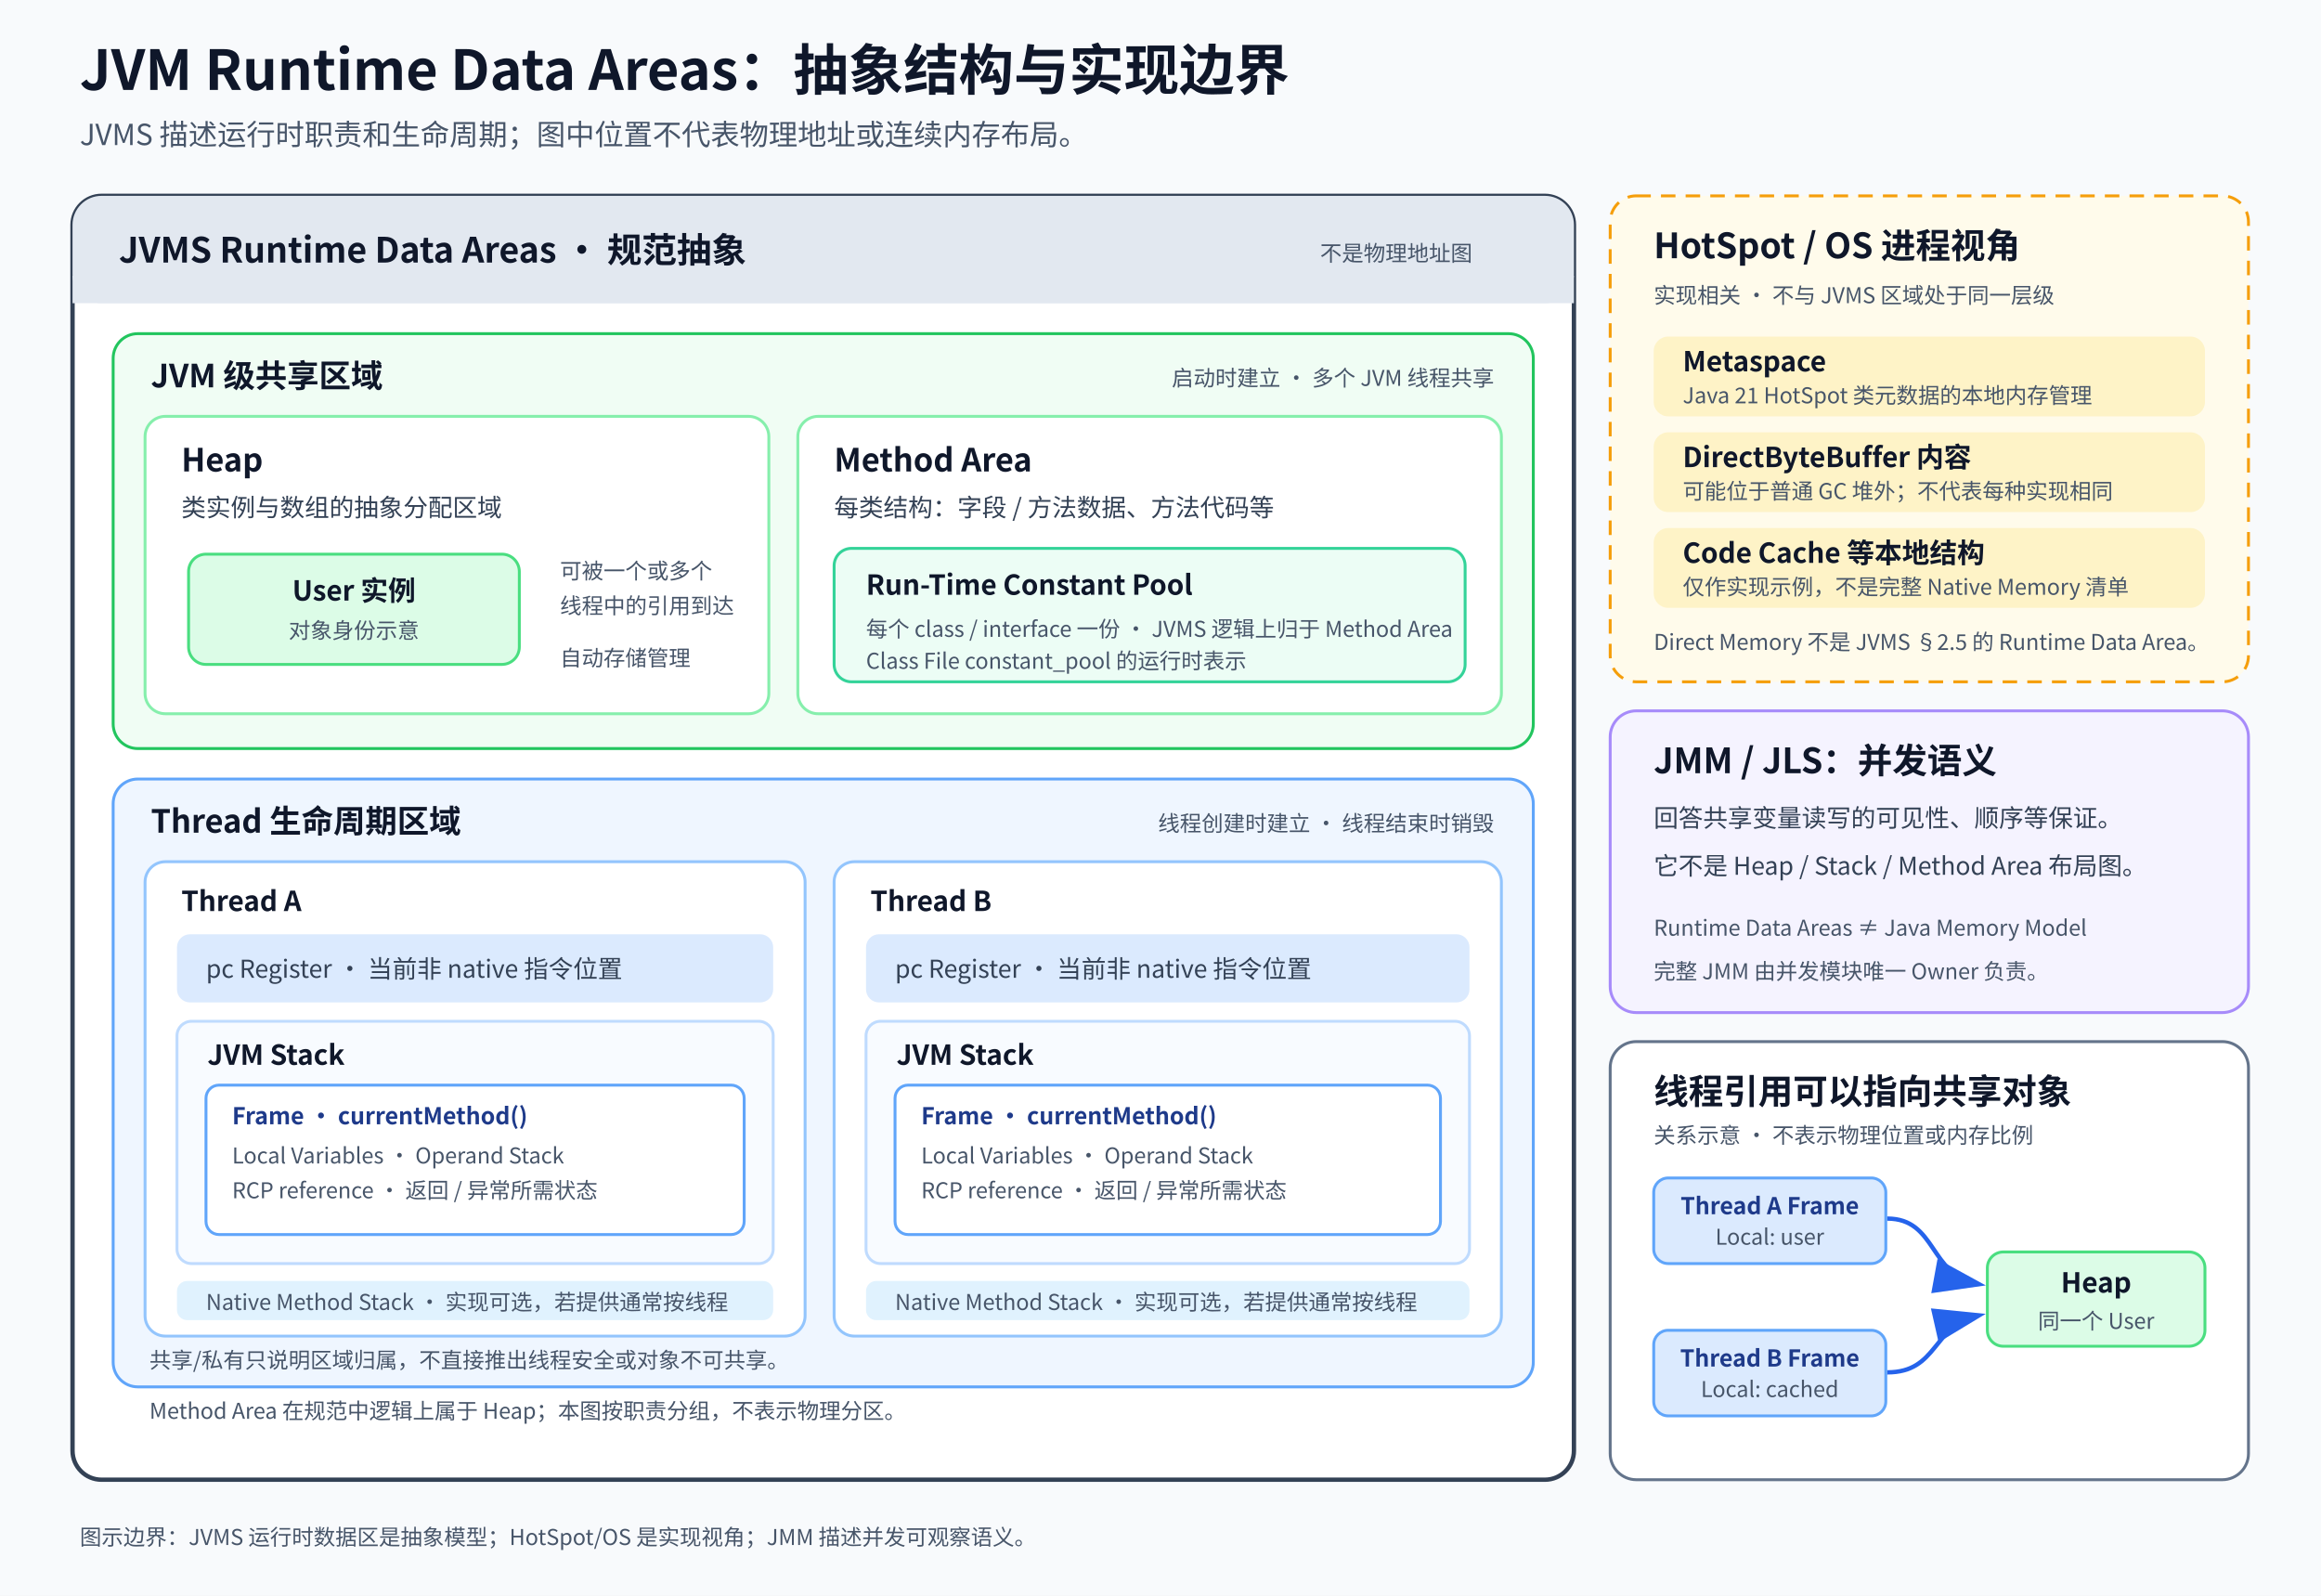
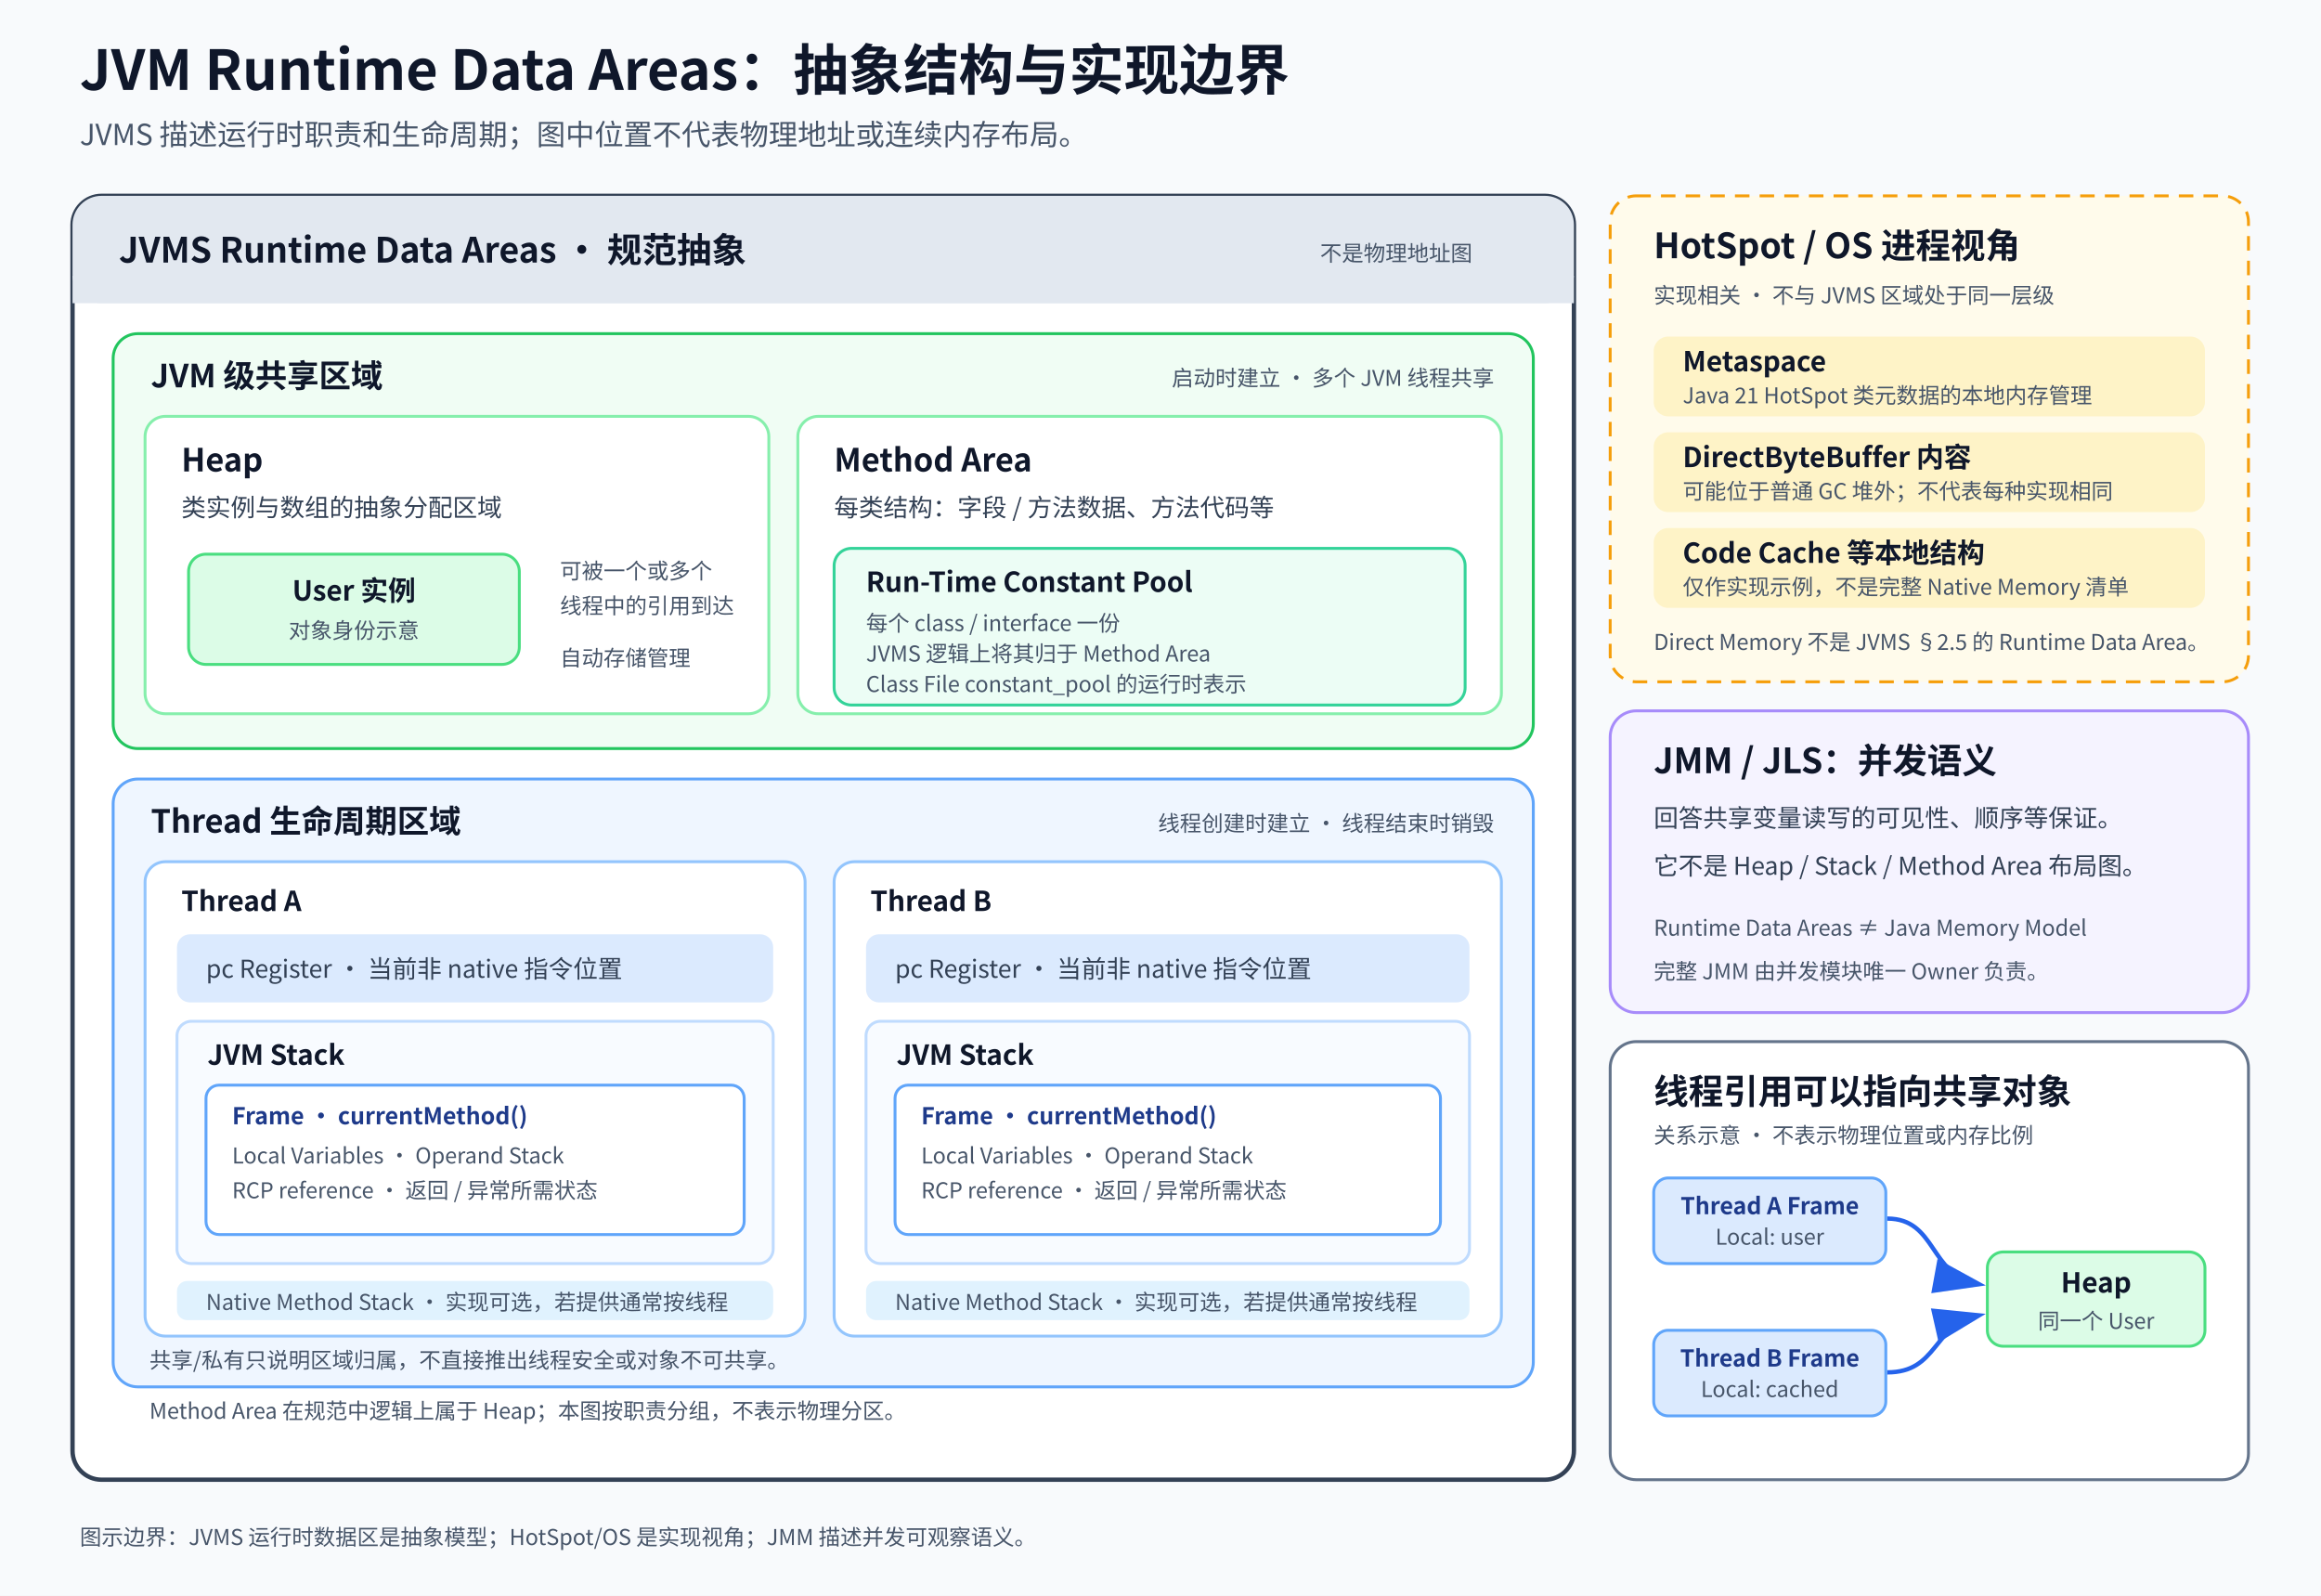
<svg xmlns="http://www.w3.org/2000/svg" width="1600" height="1100" viewBox="0 0 1600 1100" role="img" aria-labelledby="title desc">
  <defs>
    <marker id="arrow-blue" markerWidth="12" markerHeight="12" refX="10" refY="4" orient="auto" markerUnits="strokeWidth">
      <path d="M0,0 L12,4 L0,8 Z" fill="#2563eb" />
    </marker>
    <style>
      .title { font:700 38px 'Microsoft YaHei','Noto Sans CJK SC',sans-serif; fill:#0f172a; }
      .subtitle { font:400 20px 'Microsoft YaHei','Noto Sans CJK SC',sans-serif; fill:#475569; }
      .panel-title { font:700 24px 'Microsoft YaHei','Noto Sans CJK SC',sans-serif; fill:#0f172a; }
      .section { font:700 22px 'Microsoft YaHei','Noto Sans CJK SC',sans-serif; fill:#0f172a; }
      .label { font:700 19px 'Microsoft YaHei','Noto Sans CJK SC',sans-serif; fill:#0f172a; }
      .body { font:400 17px 'Microsoft YaHei','Noto Sans CJK SC',sans-serif; fill:#334155; }
      .small { font:400 15px 'Microsoft YaHei','Noto Sans CJK SC',sans-serif; fill:#475569; }
      .frame-label { font:700 16px 'Microsoft YaHei','Noto Sans CJK SC',sans-serif; fill:#1e3a8a; }
    </style>
  </defs>
  <rect width="1600" height="1100" fill="#f8fafc" />
  <text x="55" y="62" class="title">JVM Runtime Data Areas：抽象结构与实现边界</text>
  <text x="55" y="100" class="subtitle">JVMS 描述运行时职责和生命周期；图中位置不代表物理地址或连续内存布局。</text>
  <rect x="50" y="135" width="1035" height="885" rx="20" fill="#ffffff" stroke="#334155" stroke-width="3" />
  <rect x="50" y="135" width="1035" height="74" rx="20" fill="#e2e8f0" />
  <path d="M50 190 L50 209 L1085 209 L1085 190" fill="#e2e8f0" />
  <text x="82" y="181" class="panel-title">JVMS Runtime Data Areas · 规范抽象</text>
  <text x="1015" y="180" text-anchor="end" class="small">不是物理地址图</text>
  <rect x="78" y="230" width="979" height="286" rx="17" fill="#f0fdf4" stroke="#22c55e" stroke-width="2" />
  <text x="104" y="267" class="section">JVM 级共享区域</text>
  <text x="1030" y="266" text-anchor="end" class="small">启动时建立 · 多个 JVM 线程共享</text>
  <rect x="100" y="287" width="430" height="205" rx="14" fill="#ffffff" stroke="#86efac" stroke-width="2" />
  <text x="125" y="325" class="section">Heap</text>
  <text x="125" y="356" class="body">类实例与数组的抽象分配区域</text>
  <rect x="130" y="382" width="228" height="76" rx="12" fill="#dcfce7" stroke="#4ade80" stroke-width="2" />
  <text x="244" y="414" text-anchor="middle" class="label">User 实例</text>
  <text x="244" y="440" text-anchor="middle" class="small">对象身份示意</text>
  <text x="386" y="399" class="small">可被一个或多个</text>
  <text x="386" y="423" class="small">线程中的引用到达</text>
  <text x="386" y="459" class="small">自动存储管理</text>
  <rect x="550" y="287" width="485" height="205" rx="14" fill="#ffffff" stroke="#86efac" stroke-width="2" />
  <text x="575" y="325" class="section">Method Area</text>
  <text x="575" y="356" class="body">每类结构：字段 / 方法数据、方法代码等</text>
-   <rect x="575" y="378" width="435" height="92" rx="12" fill="#ecfdf5" stroke="#34d399" stroke-width="2" />
-   <text x="597" y="410" class="label">Run-Time Constant Pool</text>
-   <text x="597" y="439" class="small">每个 class / interface 一份 · JVMS 逻辑上归于 Method Area</text>
-   <text x="597" y="461" class="small">Class File constant_pool 的运行时表示</text>
+   <rect x="575" y="378" width="435" height="108" rx="12" fill="#ecfdf5" stroke="#34d399" stroke-width="2" />
+   <text x="597" y="408" class="label">Run-Time Constant Pool</text>
+   <text x="597" y="435" class="small">每个 class / interface 一份</text>
+   <text x="597" y="456" class="small">JVMS 逻辑上将其归于 Method Area</text>
+   <text x="597" y="477" class="small">Class File constant_pool 的运行时表示</text>
  <rect x="78" y="537" width="979" height="419" rx="17" fill="#eff6ff" stroke="#60a5fa" stroke-width="2" />
  <text x="104" y="574" class="section">Thread 生命周期区域</text>
  <text x="1030" y="573" text-anchor="end" class="small">线程创建时建立 · 线程结束时销毁</text>
  <rect x="100" y="594" width="455" height="327" rx="14" fill="#ffffff" stroke="#93c5fd" stroke-width="2" />
  <text x="125" y="628" class="label">Thread A</text>
  <rect x="122" y="644" width="411" height="47" rx="9" fill="#dbeafe" />
  <text x="142" y="674" class="body">pc Register · 当前非 native 指令位置</text>
  <rect x="122" y="704" width="411" height="167" rx="10" fill="#f8fbff" stroke="#bfdbfe" stroke-width="2" />
  <text x="143" y="734" class="label">JVM Stack</text>
  <rect x="142" y="748" width="371" height="103" rx="9" fill="#ffffff" stroke="#60a5fa" stroke-width="2" />
  <text x="160" y="775" class="frame-label">Frame · currentMethod()</text>
  <text x="160" y="802" class="small">Local Variables · Operand Stack</text>
  <text x="160" y="826" class="small">RCP reference · 返回 / 异常所需状态</text>
  <rect x="122" y="883" width="411" height="27" rx="7" fill="#e0f2fe" />
  <text x="142" y="903" class="small">Native Method Stack · 实现可选，若提供通常按线程</text>
  <rect x="575" y="594" width="460" height="327" rx="14" fill="#ffffff" stroke="#93c5fd" stroke-width="2" />
  <text x="600" y="628" class="label">Thread B</text>
  <rect x="597" y="644" width="416" height="47" rx="9" fill="#dbeafe" />
  <text x="617" y="674" class="body">pc Register · 当前非 native 指令位置</text>
  <rect x="597" y="704" width="416" height="167" rx="10" fill="#f8fbff" stroke="#bfdbfe" stroke-width="2" />
  <text x="618" y="734" class="label">JVM Stack</text>
  <rect x="617" y="748" width="376" height="103" rx="9" fill="#ffffff" stroke="#60a5fa" stroke-width="2" />
  <text x="635" y="775" class="frame-label">Frame · currentMethod()</text>
  <text x="635" y="802" class="small">Local Variables · Operand Stack</text>
  <text x="635" y="826" class="small">RCP reference · 返回 / 异常所需状态</text>
  <rect x="597" y="883" width="416" height="27" rx="7" fill="#e0f2fe" />
  <text x="617" y="903" class="small">Native Method Stack · 实现可选，若提供通常按线程</text>
  <text x="103" y="943" class="small">共享/私有只说明区域归属，不直接推出线程安全或对象不可共享。</text>
  <text x="103" y="978" class="small">Method Area 在规范中逻辑上属于 Heap；本图按职责分组，不表示物理分区。</text>
  <rect x="1110" y="135" width="440" height="335" rx="18" fill="#fffbeb" stroke="#f59e0b" stroke-width="2" stroke-dasharray="10 7" />
  <text x="1140" y="178" class="panel-title">HotSpot / OS 进程视角</text>
  <text x="1140" y="209" class="small">实现相关 · 不与 JVMS 区域处于同一层级</text>
  <rect x="1140" y="232" width="380" height="55" rx="10" fill="#fef3c7" />
  <text x="1160" y="256" class="label">Metaspace</text>
  <text x="1160" y="278" class="small">Java 21 HotSpot 类元数据的本地内存管理</text>
  <rect x="1140" y="298" width="380" height="55" rx="10" fill="#fef3c7" />
  <text x="1160" y="322" class="label">DirectByteBuffer 内容</text>
  <text x="1160" y="344" class="small">可能位于普通 GC 堆外；不代表每种实现相同</text>
  <rect x="1140" y="364" width="380" height="55" rx="10" fill="#fef3c7" />
  <text x="1160" y="388" class="label">Code Cache 等本地结构</text>
  <text x="1160" y="410" class="small">仅作实现示例，不是完整 Native Memory 清单</text>
  <text x="1140" y="448" class="small">Direct Memory 不是 JVMS §2.5 的 Runtime Data Area。</text>
  <rect x="1110" y="490" width="440" height="208" rx="18" fill="#f5f3ff" stroke="#a78bfa" stroke-width="2" />
  <text x="1140" y="533" class="panel-title">JMM / JLS：并发语义</text>
  <text x="1140" y="570" class="body">回答共享变量读写的可见性、顺序等保证。</text>
  <text x="1140" y="603" class="body">它不是 Heap / Stack / Method Area 布局图。</text>
  <text x="1140" y="645" class="small">Runtime Data Areas ≠ Java Memory Model</text>
  <text x="1140" y="675" class="small">完整 JMM 由并发模块唯一 Owner 负责。</text>
  <rect x="1110" y="718" width="440" height="302" rx="18" fill="#ffffff" stroke="#64748b" stroke-width="2" />
  <text x="1140" y="761" class="panel-title">线程引用可以指向共享对象</text>
  <text x="1140" y="788" class="small">关系示意 · 不表示物理位置或内存比例</text>
  <rect x="1140" y="812" width="160" height="59" rx="10" fill="#dbeafe" stroke="#60a5fa" stroke-width="2" />
  <text x="1220" y="837" text-anchor="middle" class="frame-label">Thread A Frame</text>
  <text x="1220" y="858" text-anchor="middle" class="small">Local: user</text>
  <rect x="1140" y="917" width="160" height="59" rx="10" fill="#dbeafe" stroke="#60a5fa" stroke-width="2" />
  <text x="1220" y="942" text-anchor="middle" class="frame-label">Thread B Frame</text>
  <text x="1220" y="963" text-anchor="middle" class="small">Local: cached</text>
  <rect x="1370" y="863" width="150" height="65" rx="11" fill="#dcfce7" stroke="#4ade80" stroke-width="2" />
  <text x="1445" y="891" text-anchor="middle" class="label">Heap</text>
  <text x="1445" y="916" text-anchor="middle" class="small">同一个 User</text>
  <path d="M1301 840 C1335 840 1330 879 1363 885" fill="none" stroke="#2563eb" stroke-width="3" marker-end="url(#arrow-blue)" />
  <path d="M1301 946 C1336 946 1332 914 1363 907" fill="none" stroke="#2563eb" stroke-width="3" marker-end="url(#arrow-blue)" />
  <text x="55" y="1065" class="small">图示边界：JVMS 运行时数据区是抽象模型；HotSpot/OS 是实现视角；JMM 描述并发可观察语义。</text>
</svg>
